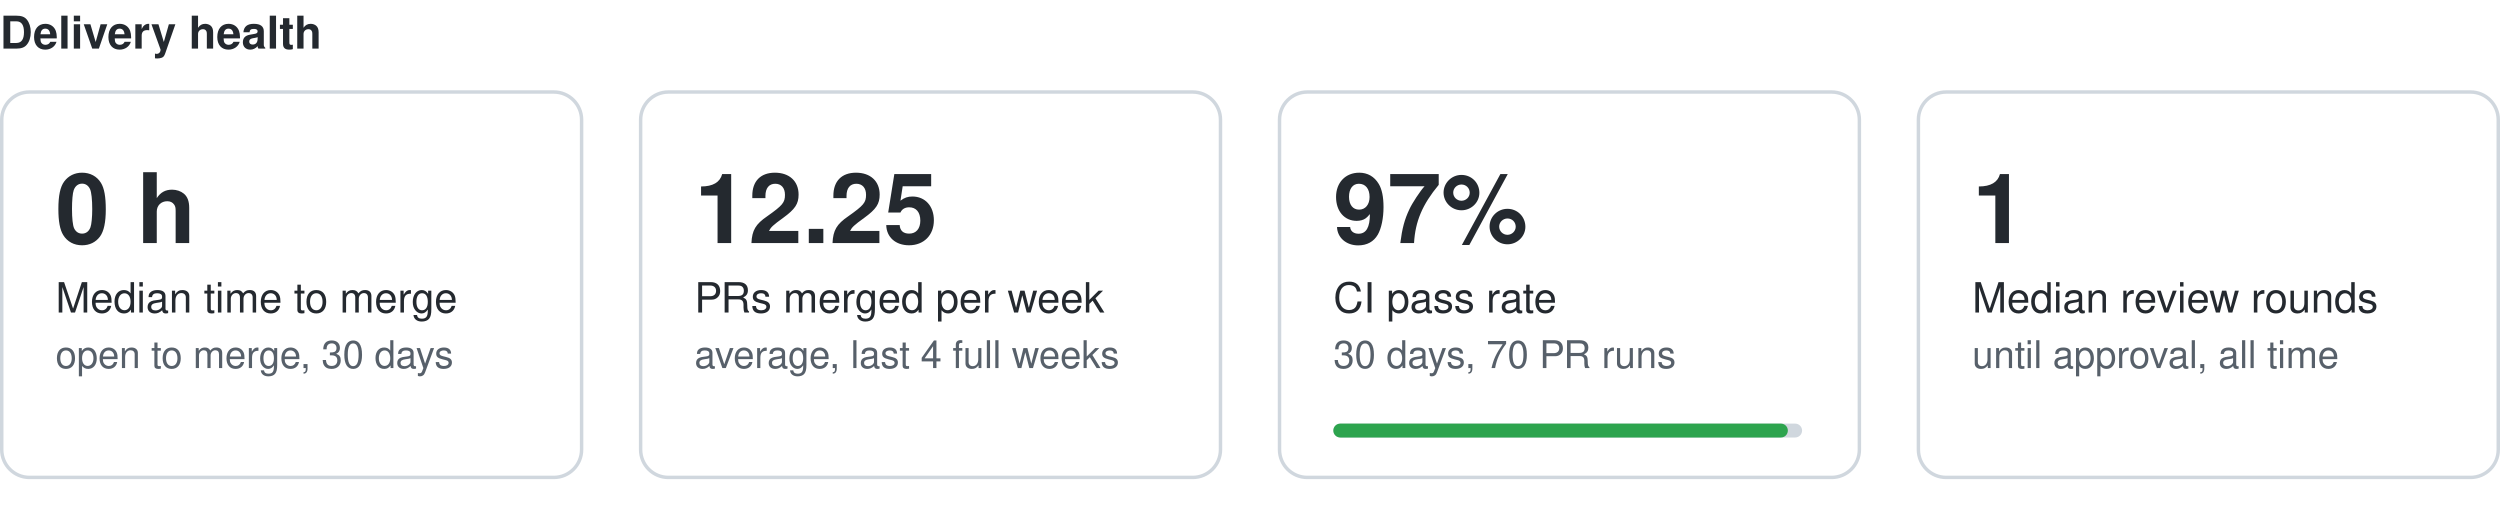
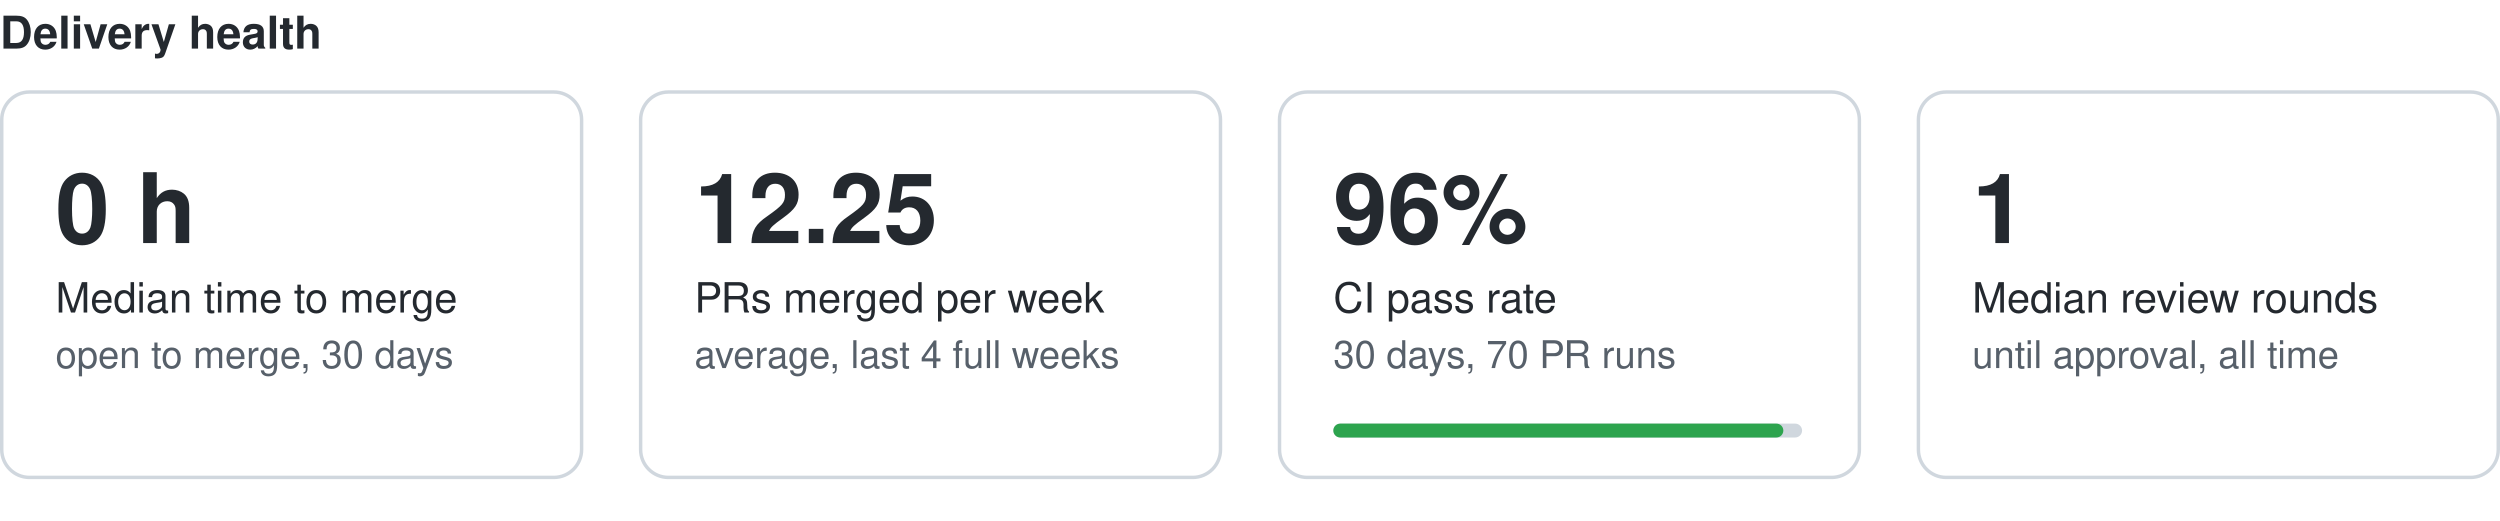
<svg xmlns="http://www.w3.org/2000/svg" width="720" height="150" viewBox="0 0 720 150" role="img" aria-label="Delivery health">
  <style>text{font:11px -apple-system,Segoe UI,Helvetica,Arial,sans-serif;fill:#57606a}.t{font-size:13px;font-weight:600;fill:#24292f}.v{font-size:28px;font-weight:600;fill:#24292f}.l{font-size:12px;fill:#24292f}.card{fill:none;stroke:#d0d7de}.tr{fill:#d0d7de}.bf{fill:#2da44e}@media (prefers-color-scheme:dark){text{fill:#8b949e}.t,.v,.l{fill:#e6edf3}.card{stroke:#30363d}.tr{fill:#30363d}.bf{fill:#3fb950}}</style>
  <text class="t" x="0" y="14">Delivery health</text>
  <g data-dh="mergetime">
    <rect class="card" x="0.5" y="26.5" width="167" height="111" rx="8" />
    <text class="v" x="16" y="70">0 h</text>
    <text class="l" x="16" y="90">Median time to merge</text>
    <text x="16" y="106">open to merge, 30 days</text>
  </g>
  <g data-dh="mergerate">
    <rect class="card" x="184.5" y="26.5" width="167" height="111" rx="8" />
    <text class="v" x="200" y="70">12.25</text>
    <text class="l" x="200" y="90">PRs merged per week</text>
    <text x="200" y="106">average, last 4 full weeks</text>
  </g>
  <g data-dh="passrate">
    <rect class="card" x="368.5" y="26.5" width="167" height="111" rx="8" />
-     <text class="v" x="384" y="70">97%</text>
+     <text class="v" x="384" y="70">96%</text>
    <text class="l" x="384" y="90">CI pass rate</text>
    <text x="384" y="106">30 days, 70 PR runs</text>
    <rect class="tr" x="384" y="122" width="135" height="4" rx="2" />
-     <rect class="bf" x="384" y="122" width="130.9" height="4" rx="2" />
+     <rect class="bf" x="384" y="122" width="129.6" height="4" rx="2" />
  </g>
  <g data-dh="rounds">
    <rect class="card" x="552.5" y="26.5" width="167" height="111" rx="8" />
    <text class="v" x="568" y="70">1</text>
    <text class="l" x="568" y="90">Median review rounds</text>
    <text x="568" y="106">until approval, all time</text>
  </g>
</svg>
